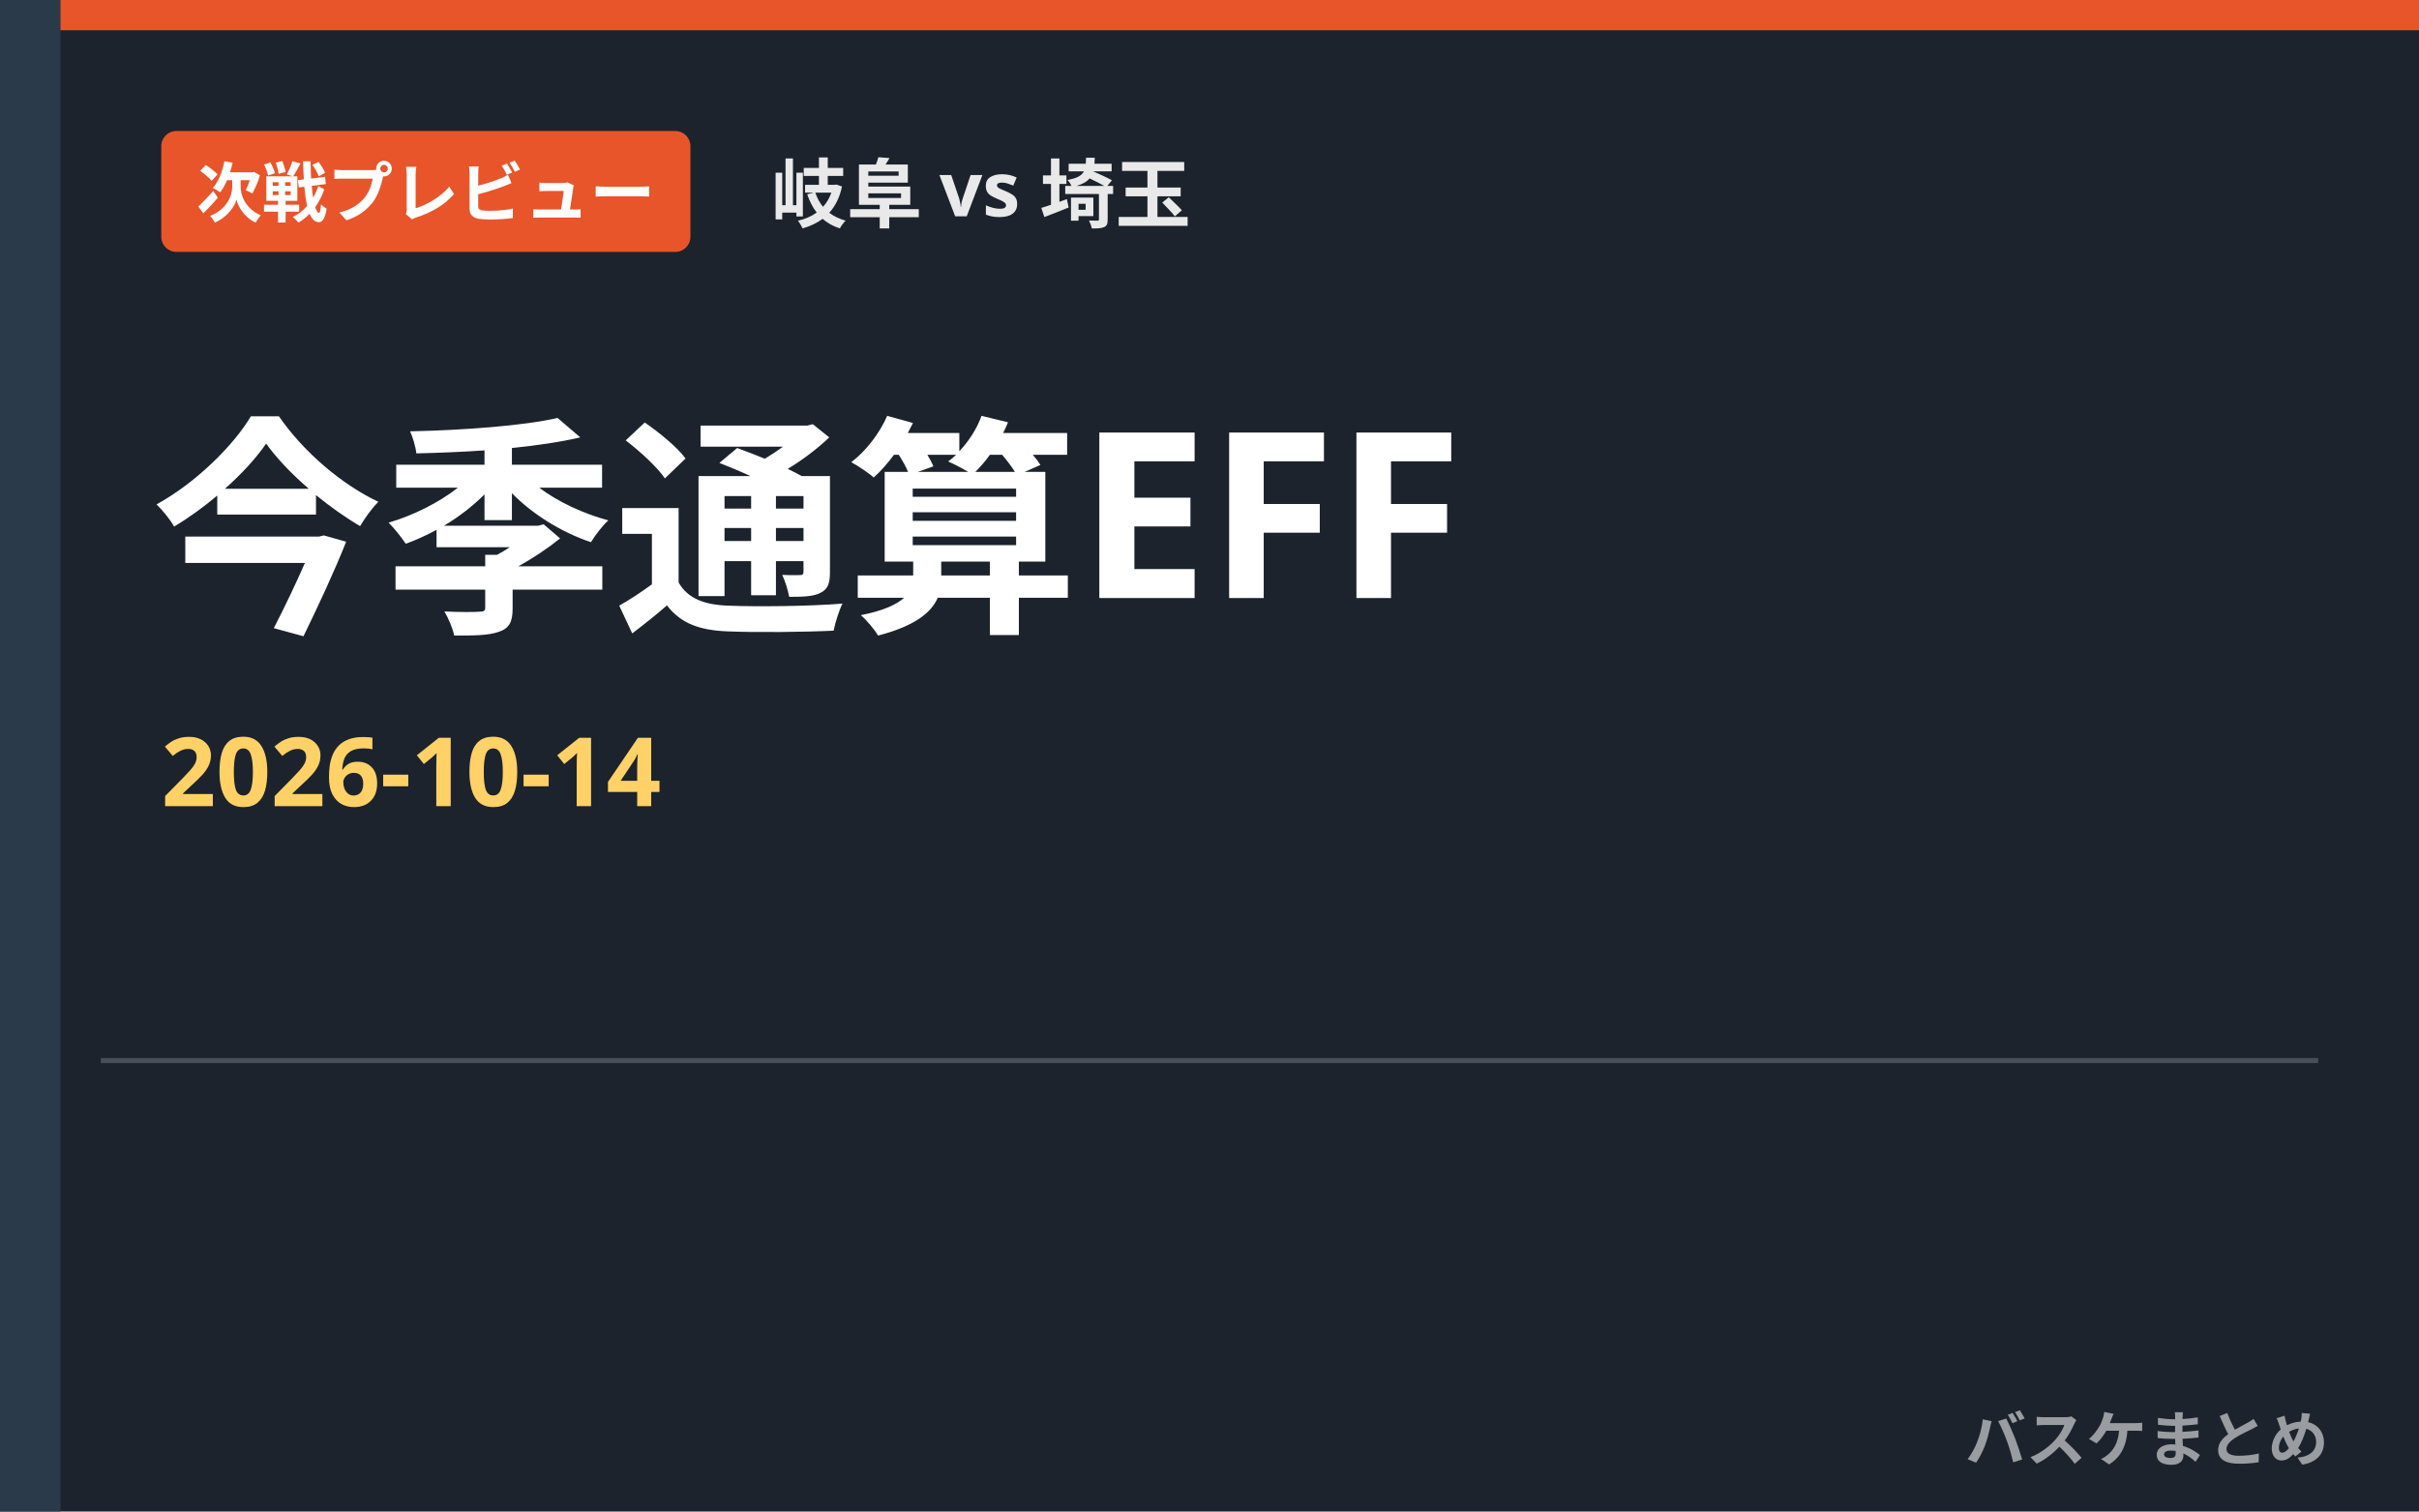
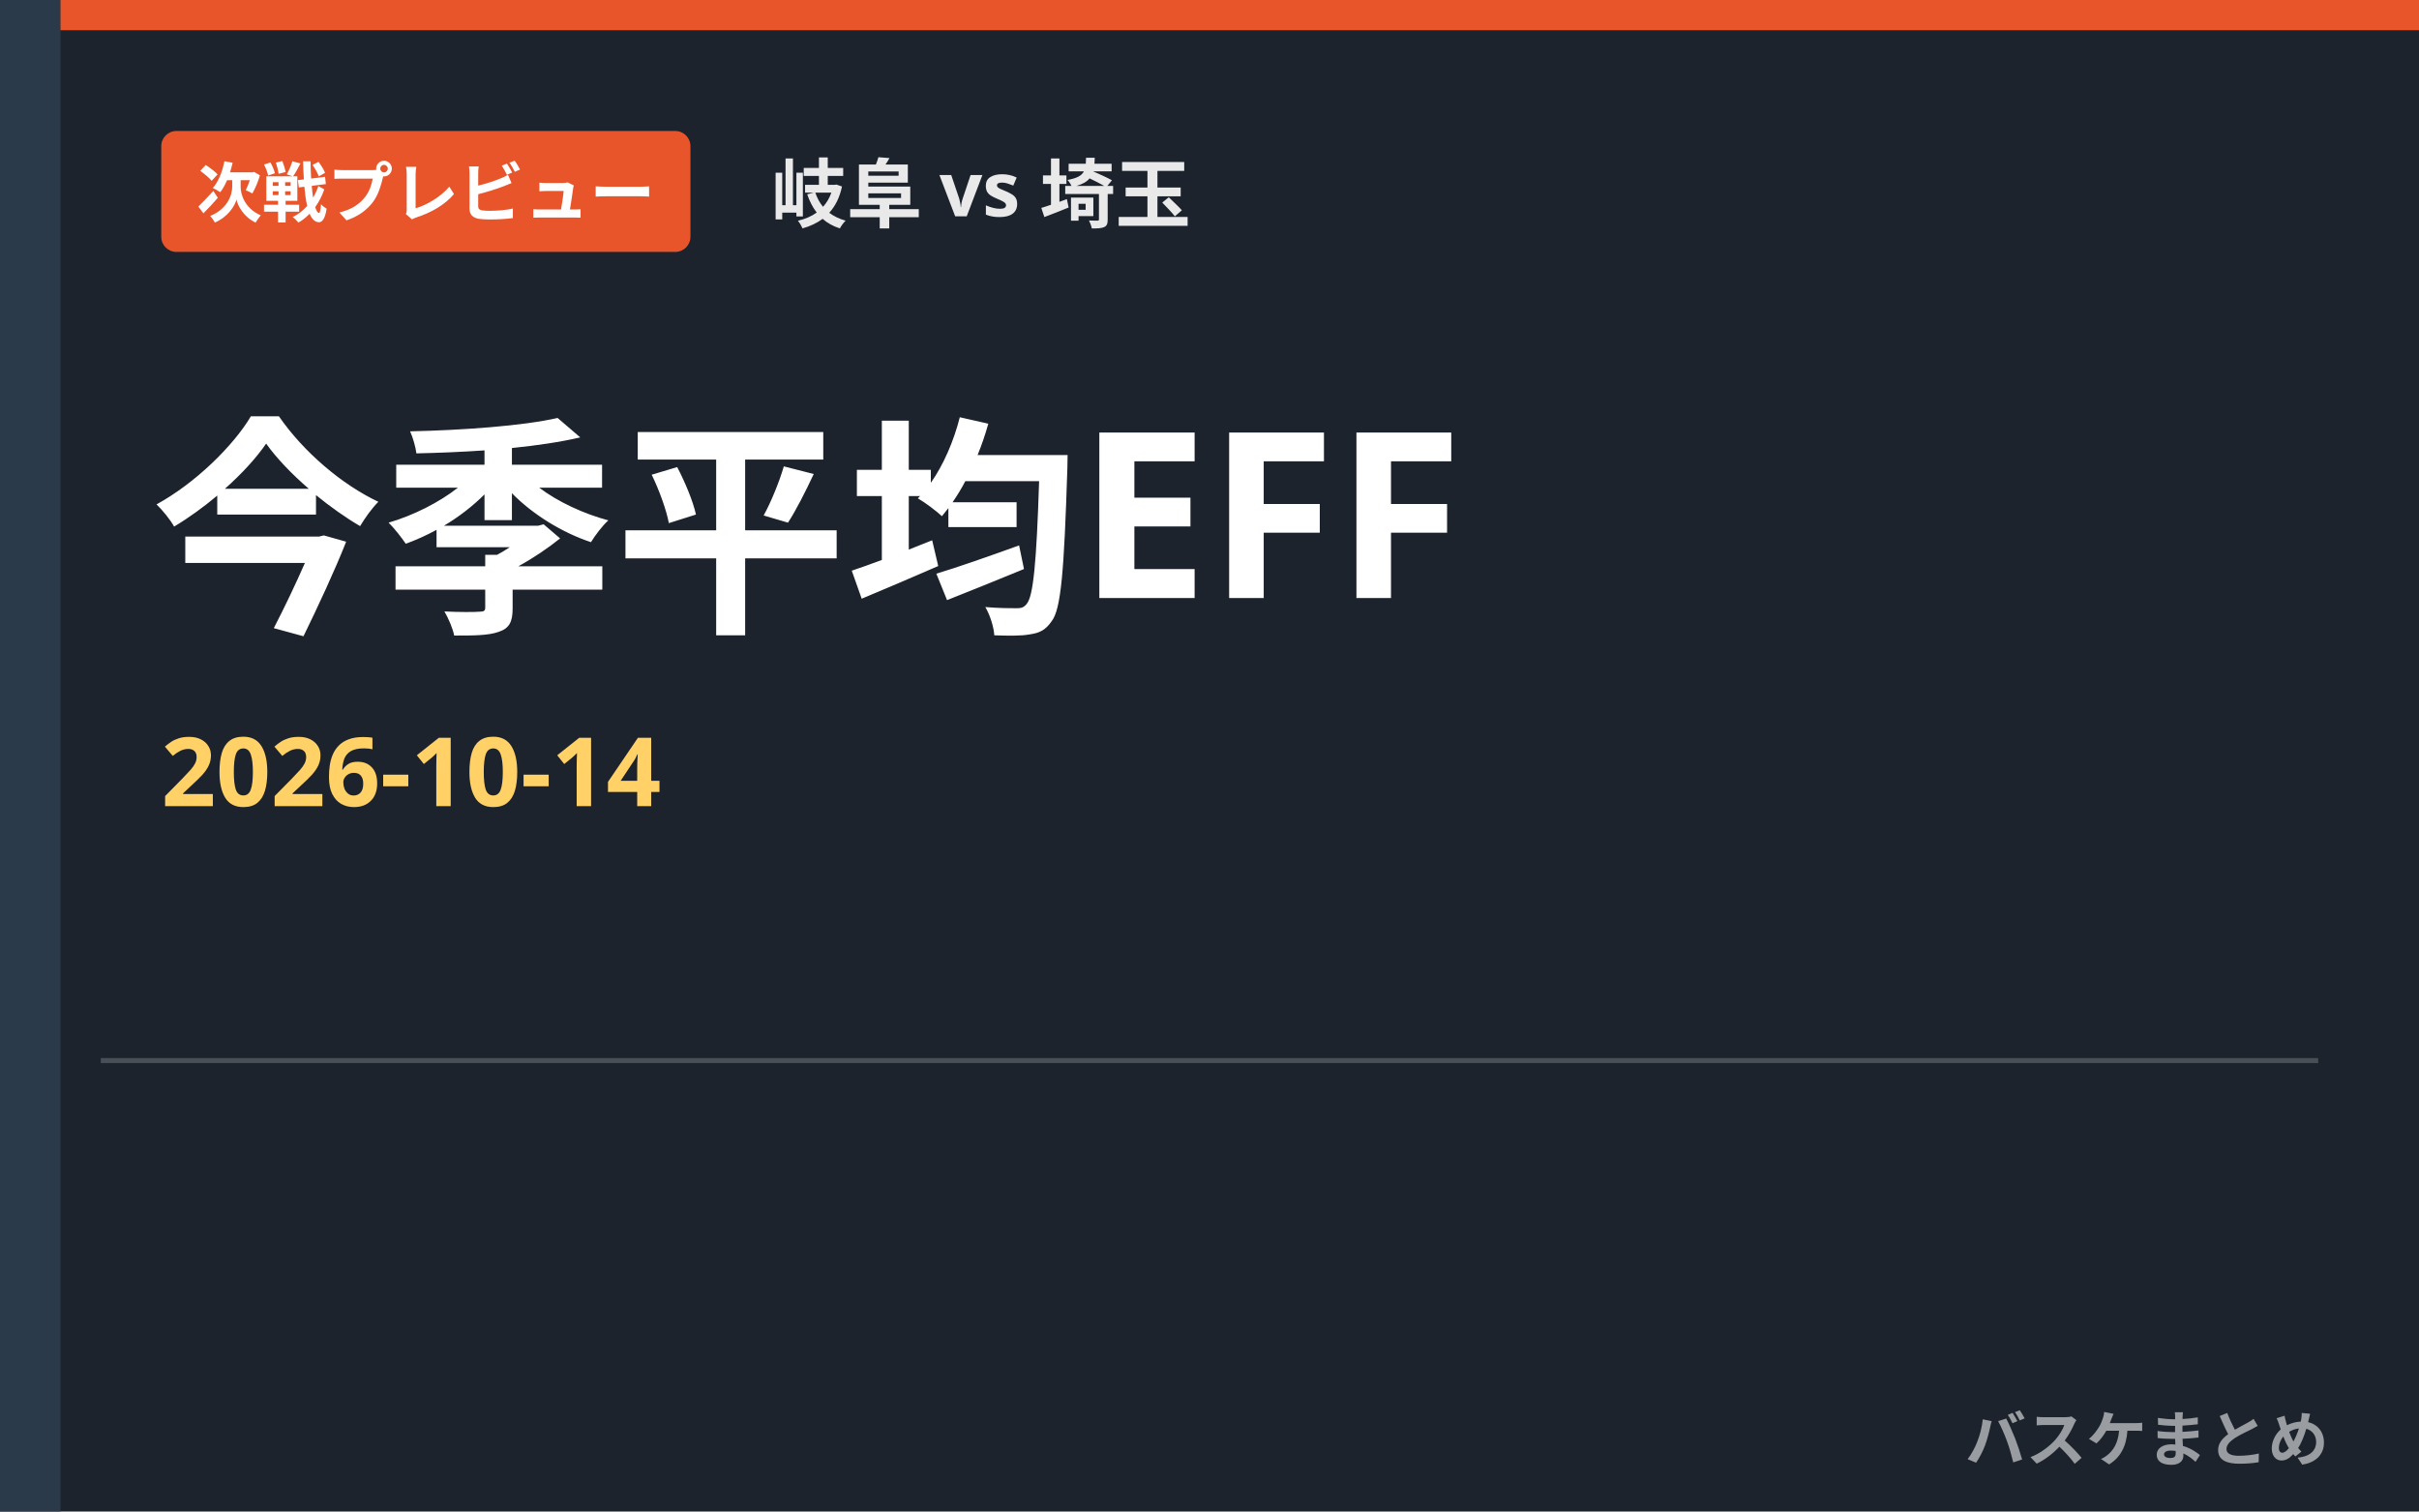
- <svg xmlns="http://www.w3.org/2000/svg" viewBox="0 0 480 300" role="img" aria-label="岐阜 vs 埼玉 今季通算EFF">
+ <svg xmlns="http://www.w3.org/2000/svg" viewBox="0 0 480 300" role="img" aria-label="岐阜 vs 埼玉 今季平均EFF">
  <rect width="480" height="300" fill="#1c232c" />
  <rect x="0" y="0" width="12" height="300" fill="#2b3a4a" />
  <rect x="12" y="0" width="468" height="6" fill="#e8552b" />
  <rect x="32" y="26" width="105" height="24" rx="3" fill="#e8552b" />
  <text x="84.5" y="43" text-anchor="middle" font-family="'Hiragino Kaku Gothic ProN','Hiragino Sans','Noto Sans JP','Yu Gothic',Meiryo,sans-serif" font-weight="800" font-size="13" fill="#ffffff">次戦プレビュー</text>
  <text x="153" y="44" font-family="'Hiragino Kaku Gothic ProN','Hiragino Sans','Noto Sans JP','Yu Gothic',Meiryo,sans-serif" font-weight="800" font-size="15" fill="#fff" opacity="0.9">岐阜 vs 埼玉</text>
-   <text x="30" y="122" font-family="'Hiragino Kaku Gothic ProN','Hiragino Sans','Noto Sans JP','Yu Gothic',Meiryo,sans-serif" font-weight="900" font-size="46" fill="#fff">今季通算EFF</text>
+   <text x="30" y="122" font-family="'Hiragino Kaku Gothic ProN','Hiragino Sans','Noto Sans JP','Yu Gothic',Meiryo,sans-serif" font-weight="900" font-size="46" fill="#fff">今季平均EFF</text>
  <text x="32" y="160" font-family="'Hiragino Kaku Gothic ProN','Hiragino Sans','Noto Sans JP','Yu Gothic',Meiryo,sans-serif" font-weight="800" font-size="19" fill="#ffd166">2026-10-14</text>
  <rect x="20" y="210" width="440" height="1" fill="#fff" opacity="0.2" />
  <text x="462" y="290" text-anchor="end" font-family="'Hiragino Kaku Gothic ProN','Hiragino Sans','Noto Sans JP','Yu Gothic',Meiryo,sans-serif" font-weight="800" font-size="12" fill="#ffffff" opacity="0.55">バスケまとめ</text>
</svg>
